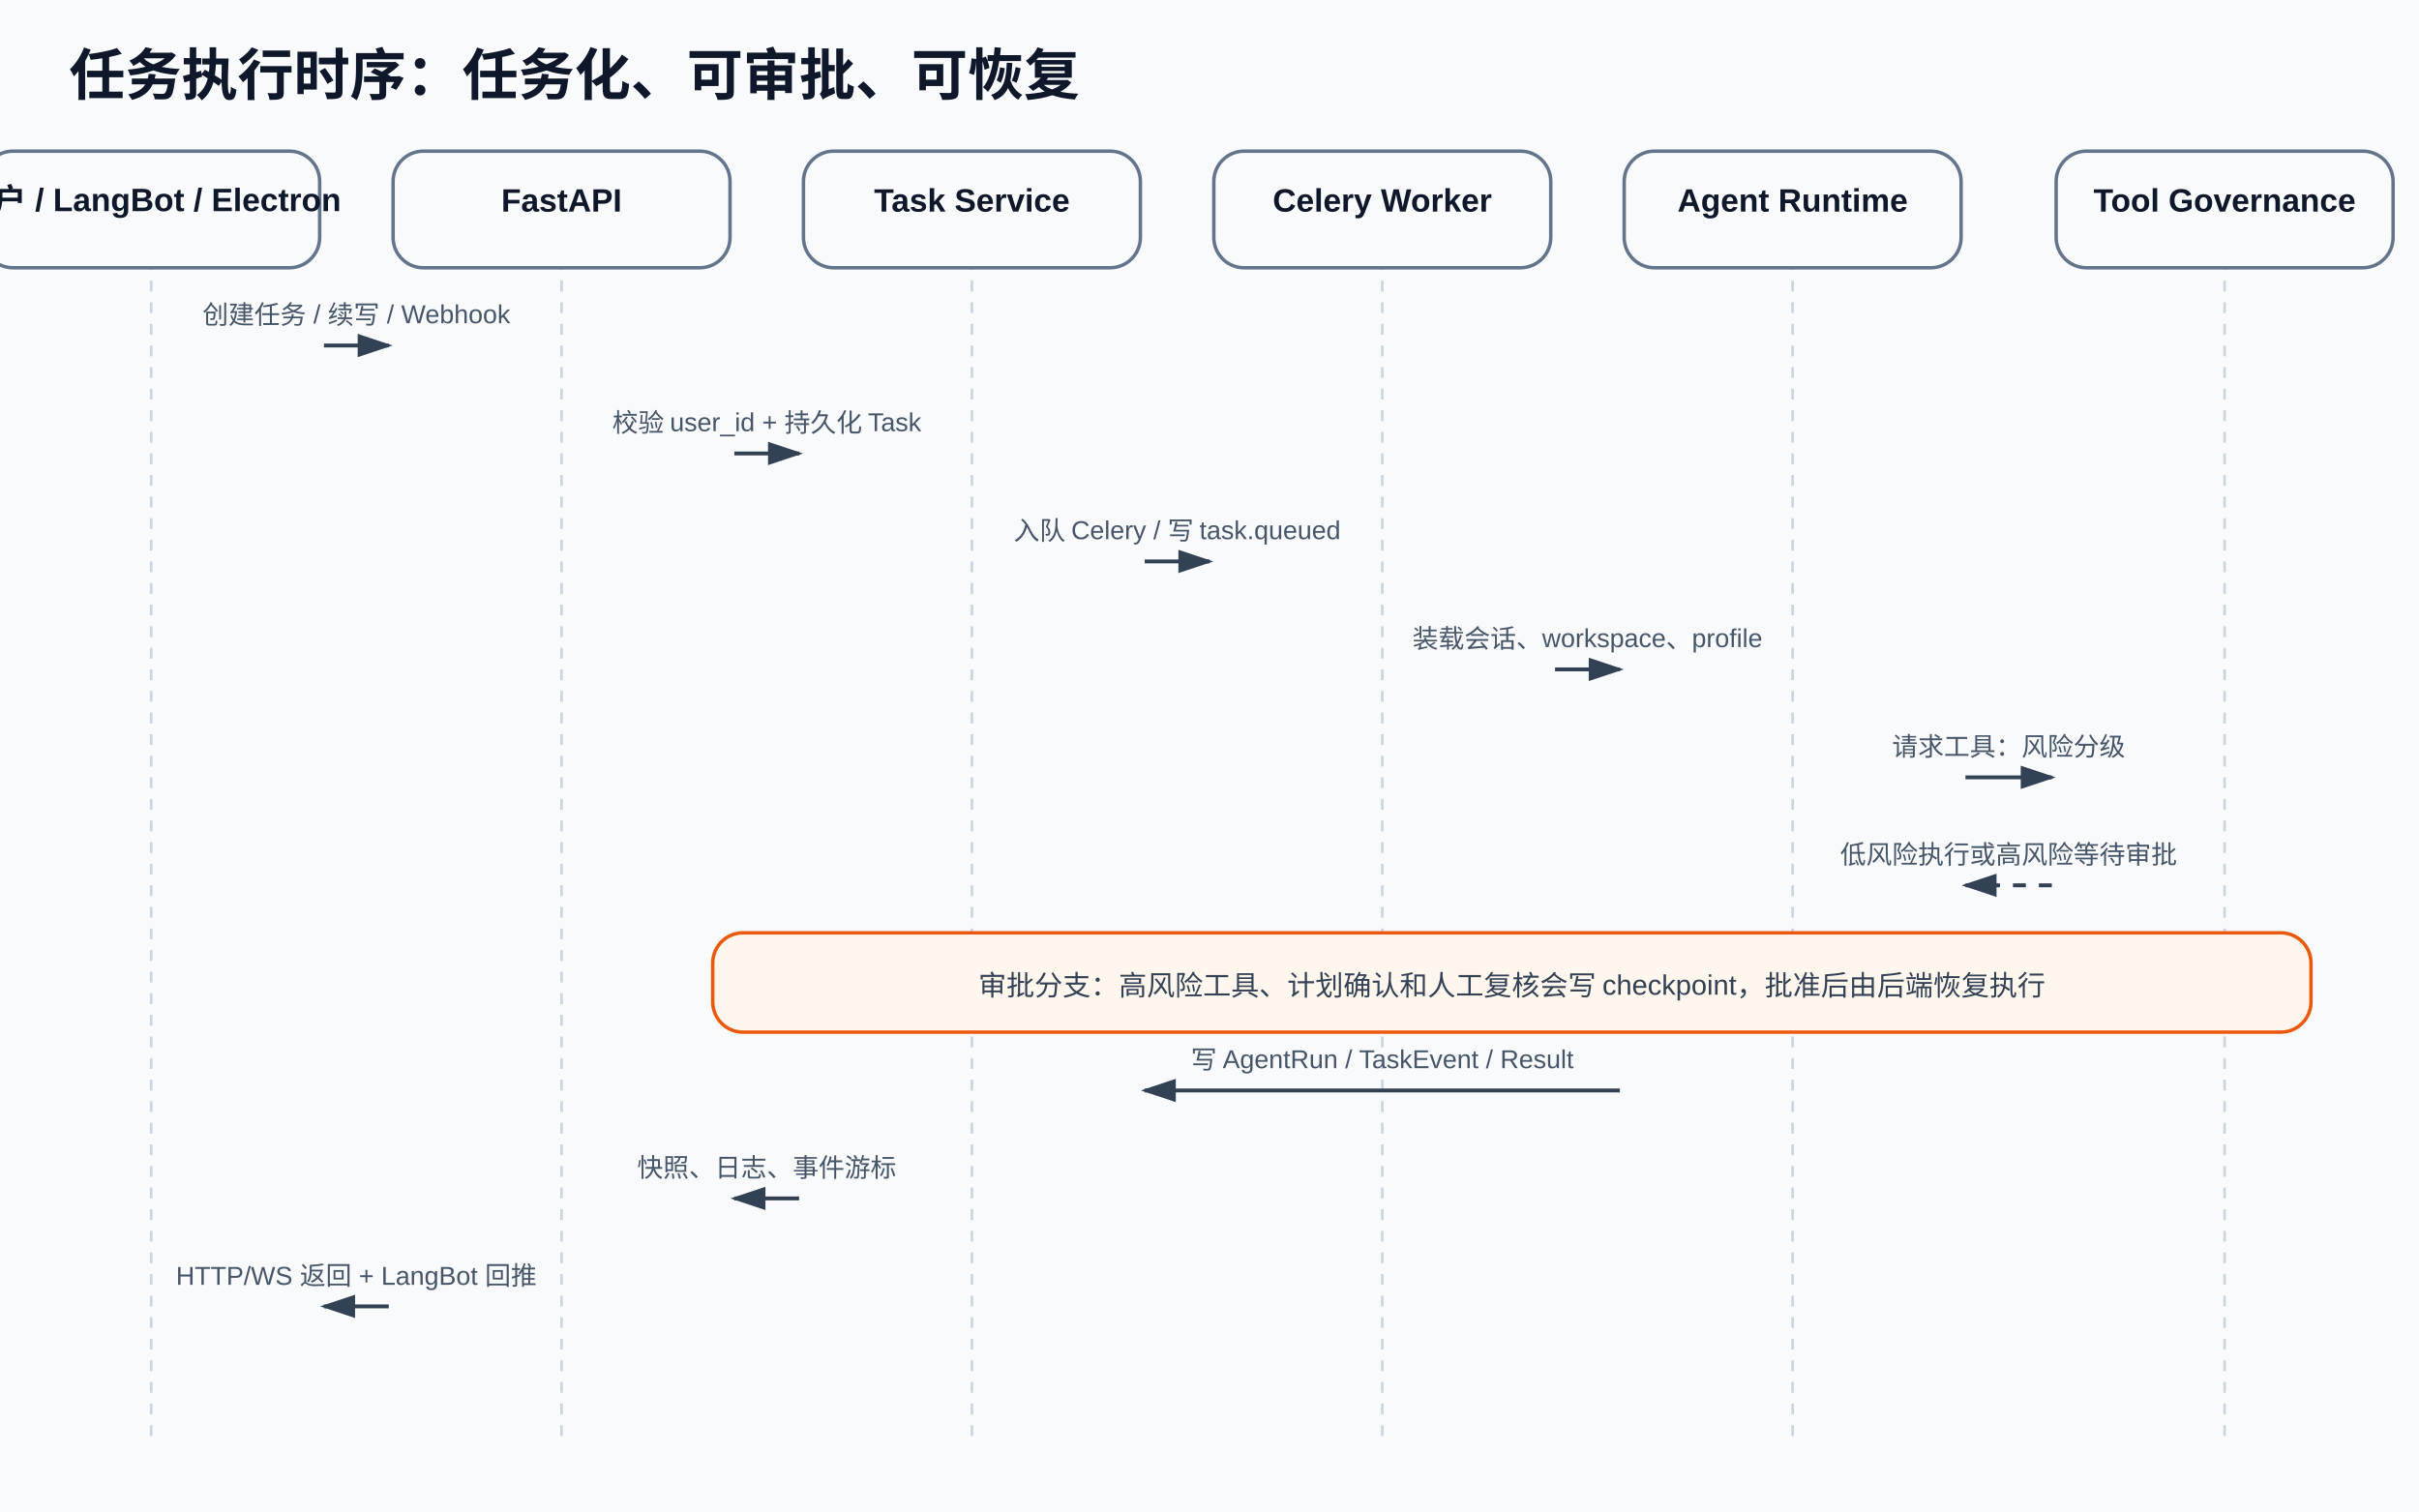
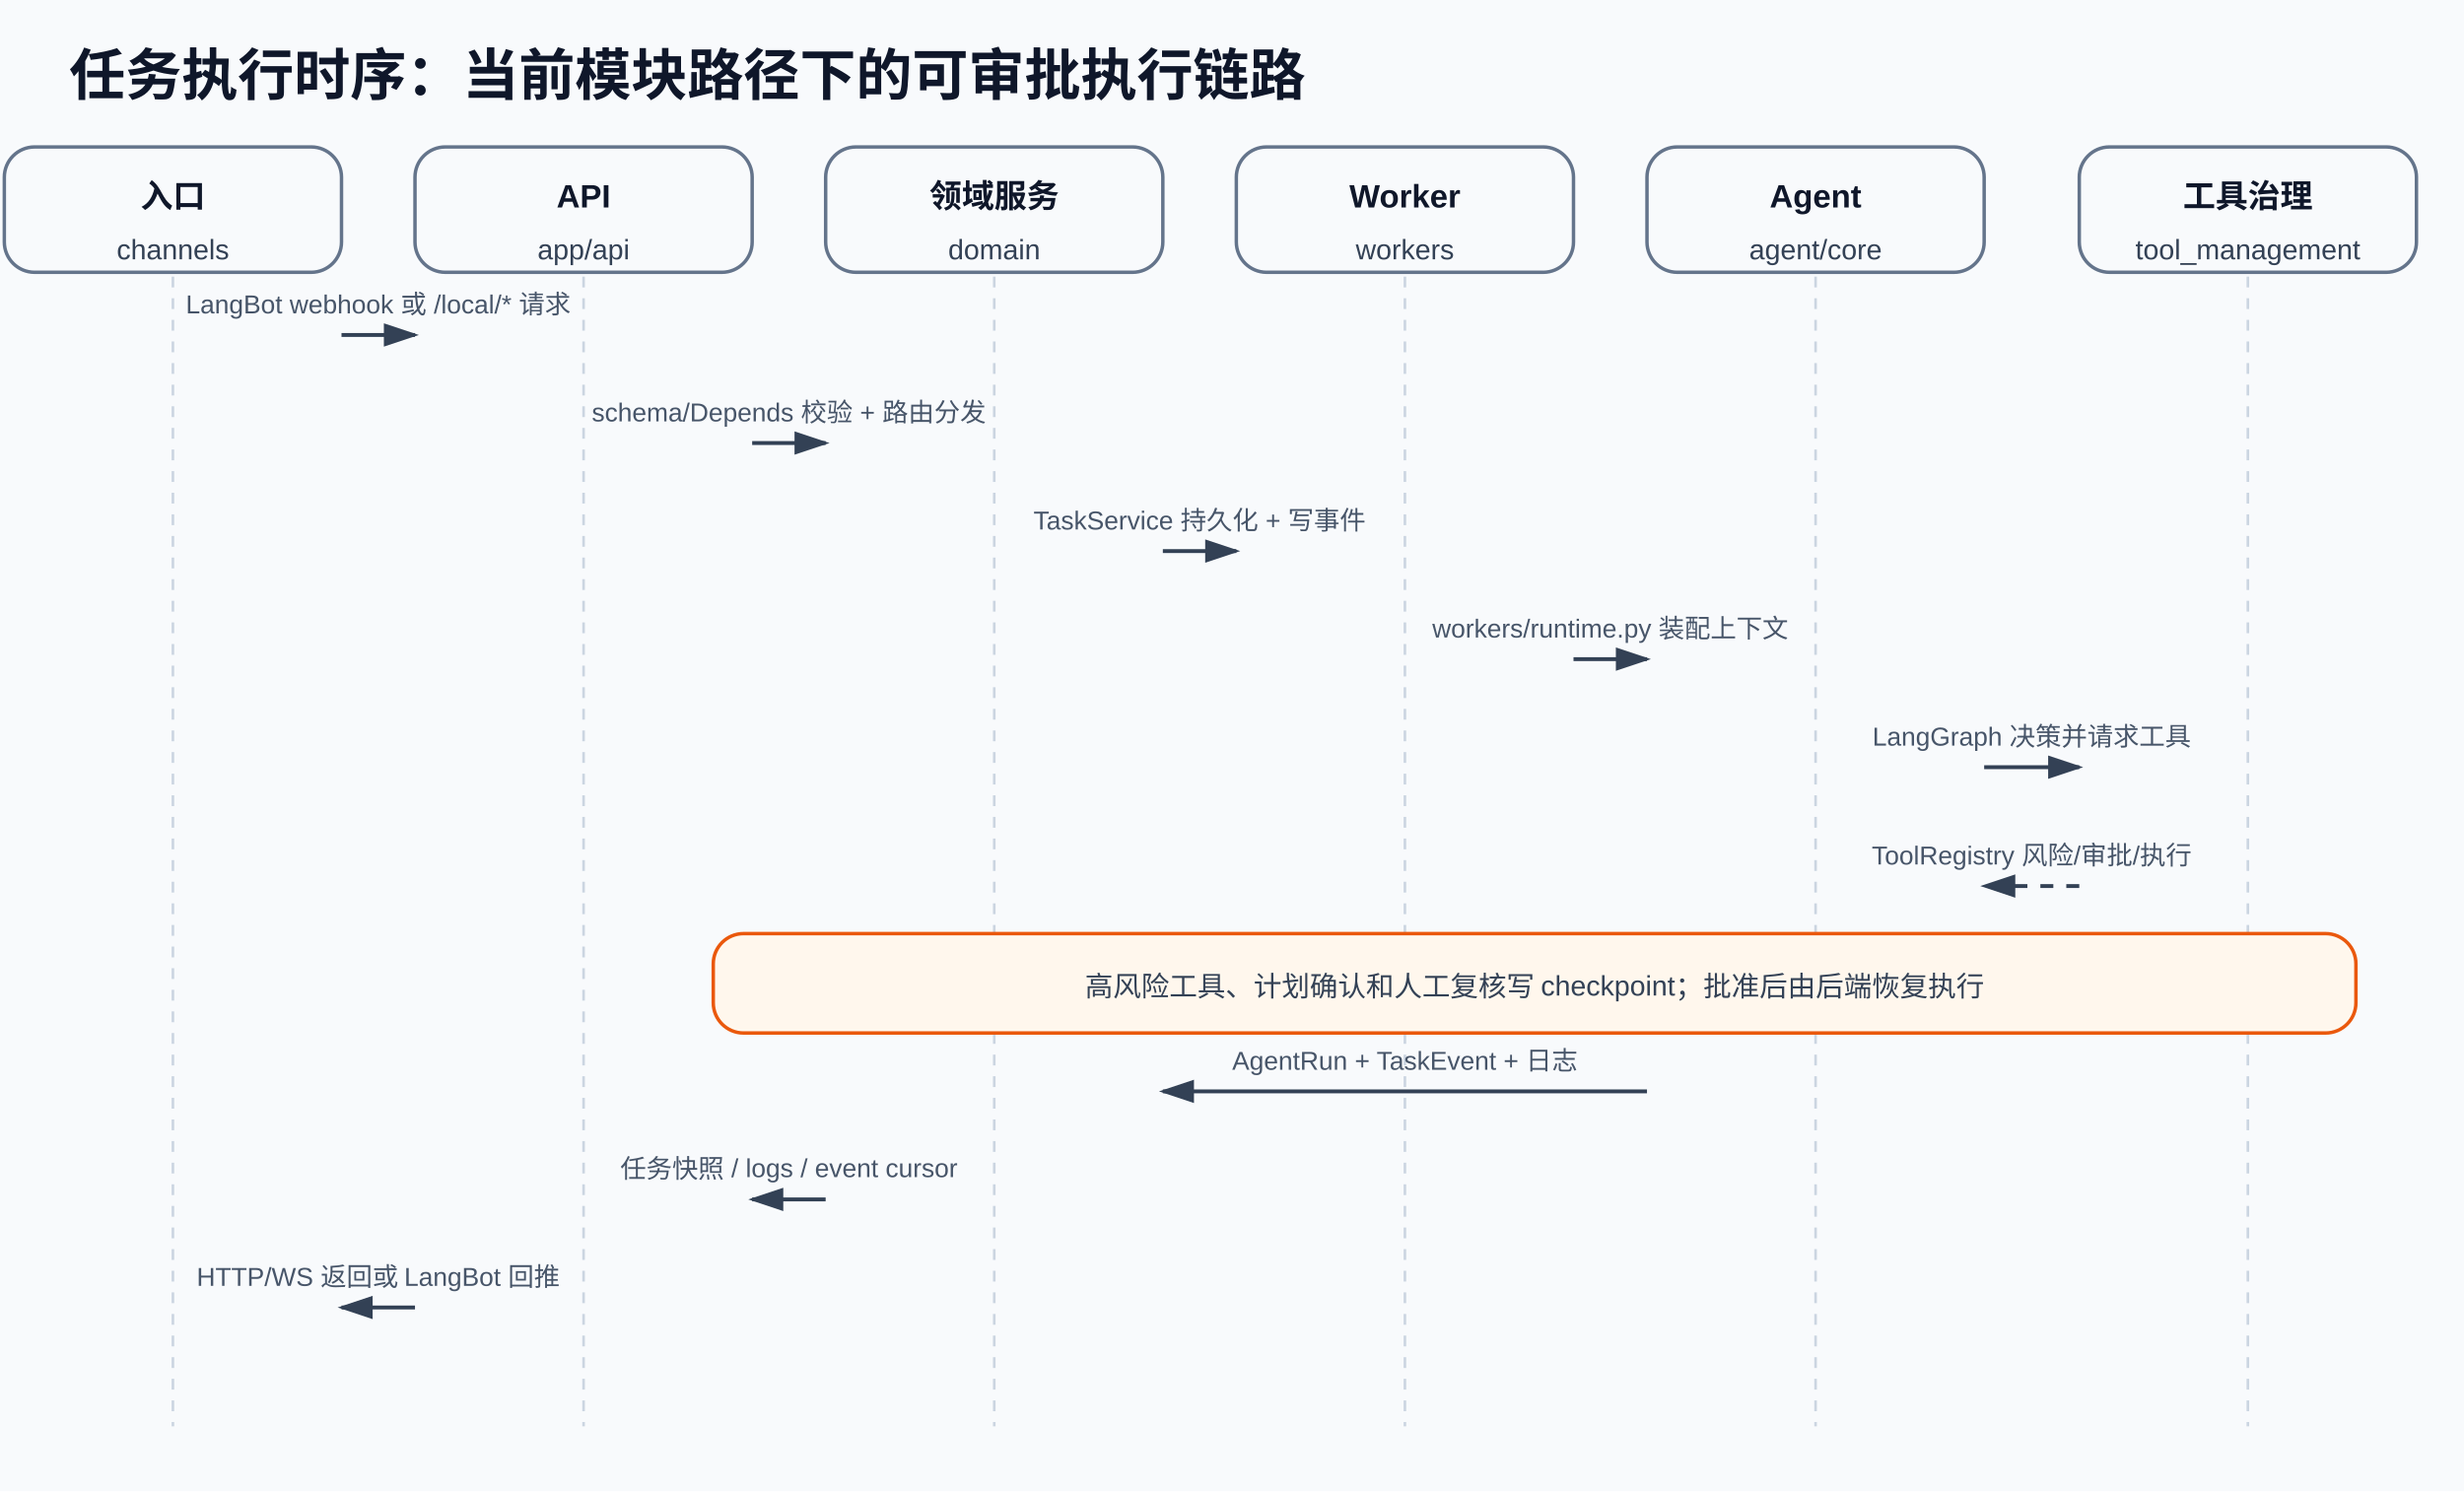
- <svg xmlns="http://www.w3.org/2000/svg" width="1120" height="700" viewBox="0 0 1120 700" role="img">
+ <svg xmlns="http://www.w3.org/2000/svg" width="1140" height="690" viewBox="0 0 1140 690" role="img">
  <style>
  .bg { fill: #f8fafc; }
  .title { font: 700 26px -apple-system,BlinkMacSystemFont,"Segoe UI",Arial,"Noto Sans CJK SC",sans-serif; fill: #0f172a; }
  .label { font: 700 15px -apple-system,BlinkMacSystemFont,"Segoe UI",Arial,"Noto Sans CJK SC",sans-serif; fill: #0f172a; }
  .small { font: 400 13px -apple-system,BlinkMacSystemFont,"Segoe UI",Arial,"Noto Sans CJK SC",sans-serif; fill: #334155; }
  .tiny { font: 400 12px -apple-system,BlinkMacSystemFont,"Segoe UI",Arial,"Noto Sans CJK SC",sans-serif; fill: #475569; }
  .blue { stroke: #2563eb; fill: #eff6ff; }
  .green { stroke: #16a34a; fill: #f0fdf4; }
  .orange { stroke: #ea580c; fill: #fff7ed; }
  .purple { stroke: #7c3aed; fill: #f5f3ff; }
  .slate { stroke: #64748b; fill: #f8fafc; }
  .red { stroke: #dc2626; fill: #fef2f2; }
  .box { stroke-width: 1.6; rx: 14; }
  .arrow { stroke: #334155; stroke-width: 1.8; fill: none; marker-end: url(#arrow); }
  .dash { stroke-dasharray: 6 6; }
  .lane { stroke: #cbd5e1; stroke-width: 1.2; stroke-dasharray: 5 5; fill: none; }
</style>
  <defs>
    <marker id="arrow" markerWidth="10" markerHeight="10" refX="8" refY="3" orient="auto" markerUnits="strokeWidth">
      <path d="M0,0 L0,6 L9,3 z" fill="#334155" />
    </marker>
  </defs>
  <rect width="100%" height="100%" class="bg" />
-   <text x="32" y="44" text-anchor="start" class="title">任务执行时序：任务化、可审批、可恢复</text>
-   <line x1="70" y1="90" x2="70" y2="670" class="lane" />
-   <rect x="-8" y="70" width="156" height="54" class="box slate" rx="14" />
-   <text x="70.0" y="98" text-anchor="middle" class="label">用户 / LangBot / Electron</text>
-   <line x1="260" y1="90" x2="260" y2="670" class="lane" />
-   <rect x="182" y="70" width="156" height="54" class="box slate" rx="14" />
-   <text x="260.0" y="98" text-anchor="middle" class="label">FastAPI</text>
-   <line x1="450" y1="90" x2="450" y2="670" class="lane" />
-   <rect x="372" y="70" width="156" height="54" class="box slate" rx="14" />
-   <text x="450.0" y="98" text-anchor="middle" class="label">Task Service</text>
-   <line x1="640" y1="90" x2="640" y2="670" class="lane" />
-   <rect x="562" y="70" width="156" height="54" class="box slate" rx="14" />
-   <text x="640.0" y="98" text-anchor="middle" class="label">Celery Worker</text>
-   <line x1="830" y1="90" x2="830" y2="670" class="lane" />
-   <rect x="752" y="70" width="156" height="54" class="box slate" rx="14" />
-   <text x="830.0" y="98" text-anchor="middle" class="label">Agent Runtime</text>
-   <line x1="1030" y1="90" x2="1030" y2="670" class="lane" />
-   <rect x="952" y="70" width="156" height="54" class="box slate" rx="14" />
-   <text x="1030.0" y="98" text-anchor="middle" class="label">Tool Governance</text>
-   <path d="M150,160 L180,160" class="arrow" />
-   <text x="165.0" y="150" text-anchor="middle" class="tiny">创建任务 / 续写 / Webhook</text>
-   <path d="M340,210 L370,210" class="arrow" />
-   <text x="355.0" y="200" text-anchor="middle" class="tiny">校验 user_id + 持久化 Task</text>
-   <path d="M530,260 L560,260" class="arrow" />
-   <text x="545.0" y="250" text-anchor="middle" class="tiny">入队 Celery / 写 task.queued</text>
-   <path d="M720,310 L750,310" class="arrow" />
-   <text x="735.0" y="300" text-anchor="middle" class="tiny">装载会话、workspace、profile</text>
-   <path d="M910,360 L950,360" class="arrow" />
-   <text x="930.0" y="350" text-anchor="middle" class="tiny">请求工具：风险分级</text>
-   <path d="M950,410 L910,410" class="arrow dash" />
-   <text x="930.0" y="400" text-anchor="middle" class="tiny">低风险执行或高风险等待审批</text>
-   <path d="M750,505 L530,505" class="arrow" />
-   <text x="640.0" y="495" text-anchor="middle" class="tiny">写 AgentRun / TaskEvent / Result</text>
-   <path d="M370,555 L340,555" class="arrow" />
-   <text x="355.0" y="545" text-anchor="middle" class="tiny">快照、日志、事件游标</text>
-   <path d="M180,605 L150,605" class="arrow" />
-   <text x="165.0" y="595" text-anchor="middle" class="tiny">HTTP/WS 返回 + LangBot 回推</text>
-   <rect x="330" y="432" width="740" height="46" class="box orange" rx="12" />
-   <text x="700" y="461" text-anchor="middle" class="small">审批分支：高风险工具、计划确认和人工复核会写 checkpoint，批准后由后端恢复执行</text>
+   <text x="32" y="44" text-anchor="start" class="title">任务执行时序：当前模块路径下的可审批执行链路</text>
+   <line x1="80" y1="88" x2="80" y2="660" class="lane" />
+   <rect x="2" y="68" width="156" height="58" class="box slate" rx="14" />
+   <text x="80.0" y="96" text-anchor="middle" class="label">入口</text>
+   <text x="80.0" y="120" text-anchor="middle" class="small">channels</text>
+   <line x1="270" y1="88" x2="270" y2="660" class="lane" />
+   <rect x="192" y="68" width="156" height="58" class="box slate" rx="14" />
+   <text x="270.0" y="96" text-anchor="middle" class="label">API</text>
+   <text x="270.0" y="120" text-anchor="middle" class="small">app/api</text>
+   <line x1="460" y1="88" x2="460" y2="660" class="lane" />
+   <rect x="382" y="68" width="156" height="58" class="box slate" rx="14" />
+   <text x="460.0" y="96" text-anchor="middle" class="label">领域服务</text>
+   <text x="460.0" y="120" text-anchor="middle" class="small">domain</text>
+   <line x1="650" y1="88" x2="650" y2="660" class="lane" />
+   <rect x="572" y="68" width="156" height="58" class="box slate" rx="14" />
+   <text x="650.0" y="96" text-anchor="middle" class="label">Worker</text>
+   <text x="650.0" y="120" text-anchor="middle" class="small">workers</text>
+   <line x1="840" y1="88" x2="840" y2="660" class="lane" />
+   <rect x="762" y="68" width="156" height="58" class="box slate" rx="14" />
+   <text x="840.0" y="96" text-anchor="middle" class="label">Agent</text>
+   <text x="840.0" y="120" text-anchor="middle" class="small">agent/core</text>
+   <line x1="1040" y1="88" x2="1040" y2="660" class="lane" />
+   <rect x="962" y="68" width="156" height="58" class="box slate" rx="14" />
+   <text x="1040.0" y="96" text-anchor="middle" class="label">工具治理</text>
+   <text x="1040.0" y="120" text-anchor="middle" class="small">tool_management</text>
+   <path d="M158,155 L192,155" class="arrow" />
+   <text x="175.0" y="145" text-anchor="middle" class="tiny">LangBot webhook 或 /local/* 请求</text>
+   <path d="M348,205 L382,205" class="arrow" />
+   <text x="365.0" y="195" text-anchor="middle" class="tiny">schema/Depends 校验 + 路由分发</text>
+   <path d="M538,255 L572,255" class="arrow" />
+   <text x="555.0" y="245" text-anchor="middle" class="tiny">TaskService 持久化 + 写事件</text>
+   <path d="M728,305 L762,305" class="arrow" />
+   <text x="745.0" y="295" text-anchor="middle" class="tiny">workers/runtime.py 装配上下文</text>
+   <path d="M918,355 L962,355" class="arrow" />
+   <text x="940.0" y="345" text-anchor="middle" class="tiny">LangGraph 决策并请求工具</text>
+   <path d="M962,410 L918,410" class="arrow dash" />
+   <text x="940.0" y="400" text-anchor="middle" class="tiny">ToolRegistry 风险/审批/执行</text>
+   <path d="M762,505 L538,505" class="arrow" />
+   <text x="650.0" y="495" text-anchor="middle" class="tiny">AgentRun + TaskEvent + 日志</text>
+   <path d="M382,555 L348,555" class="arrow" />
+   <text x="365.0" y="545" text-anchor="middle" class="tiny">任务快照 / logs / event cursor</text>
+   <path d="M192,605 L158,605" class="arrow" />
+   <text x="175.0" y="595" text-anchor="middle" class="tiny">HTTP/WS 返回或 LangBot 回推</text>
+   <rect x="330" y="432" width="760" height="46" class="box orange" rx="12" />
+   <text x="710" y="461" text-anchor="middle" class="small">高风险工具、计划确认和人工复核写 checkpoint；批准后由后端恢复执行</text>
</svg>
